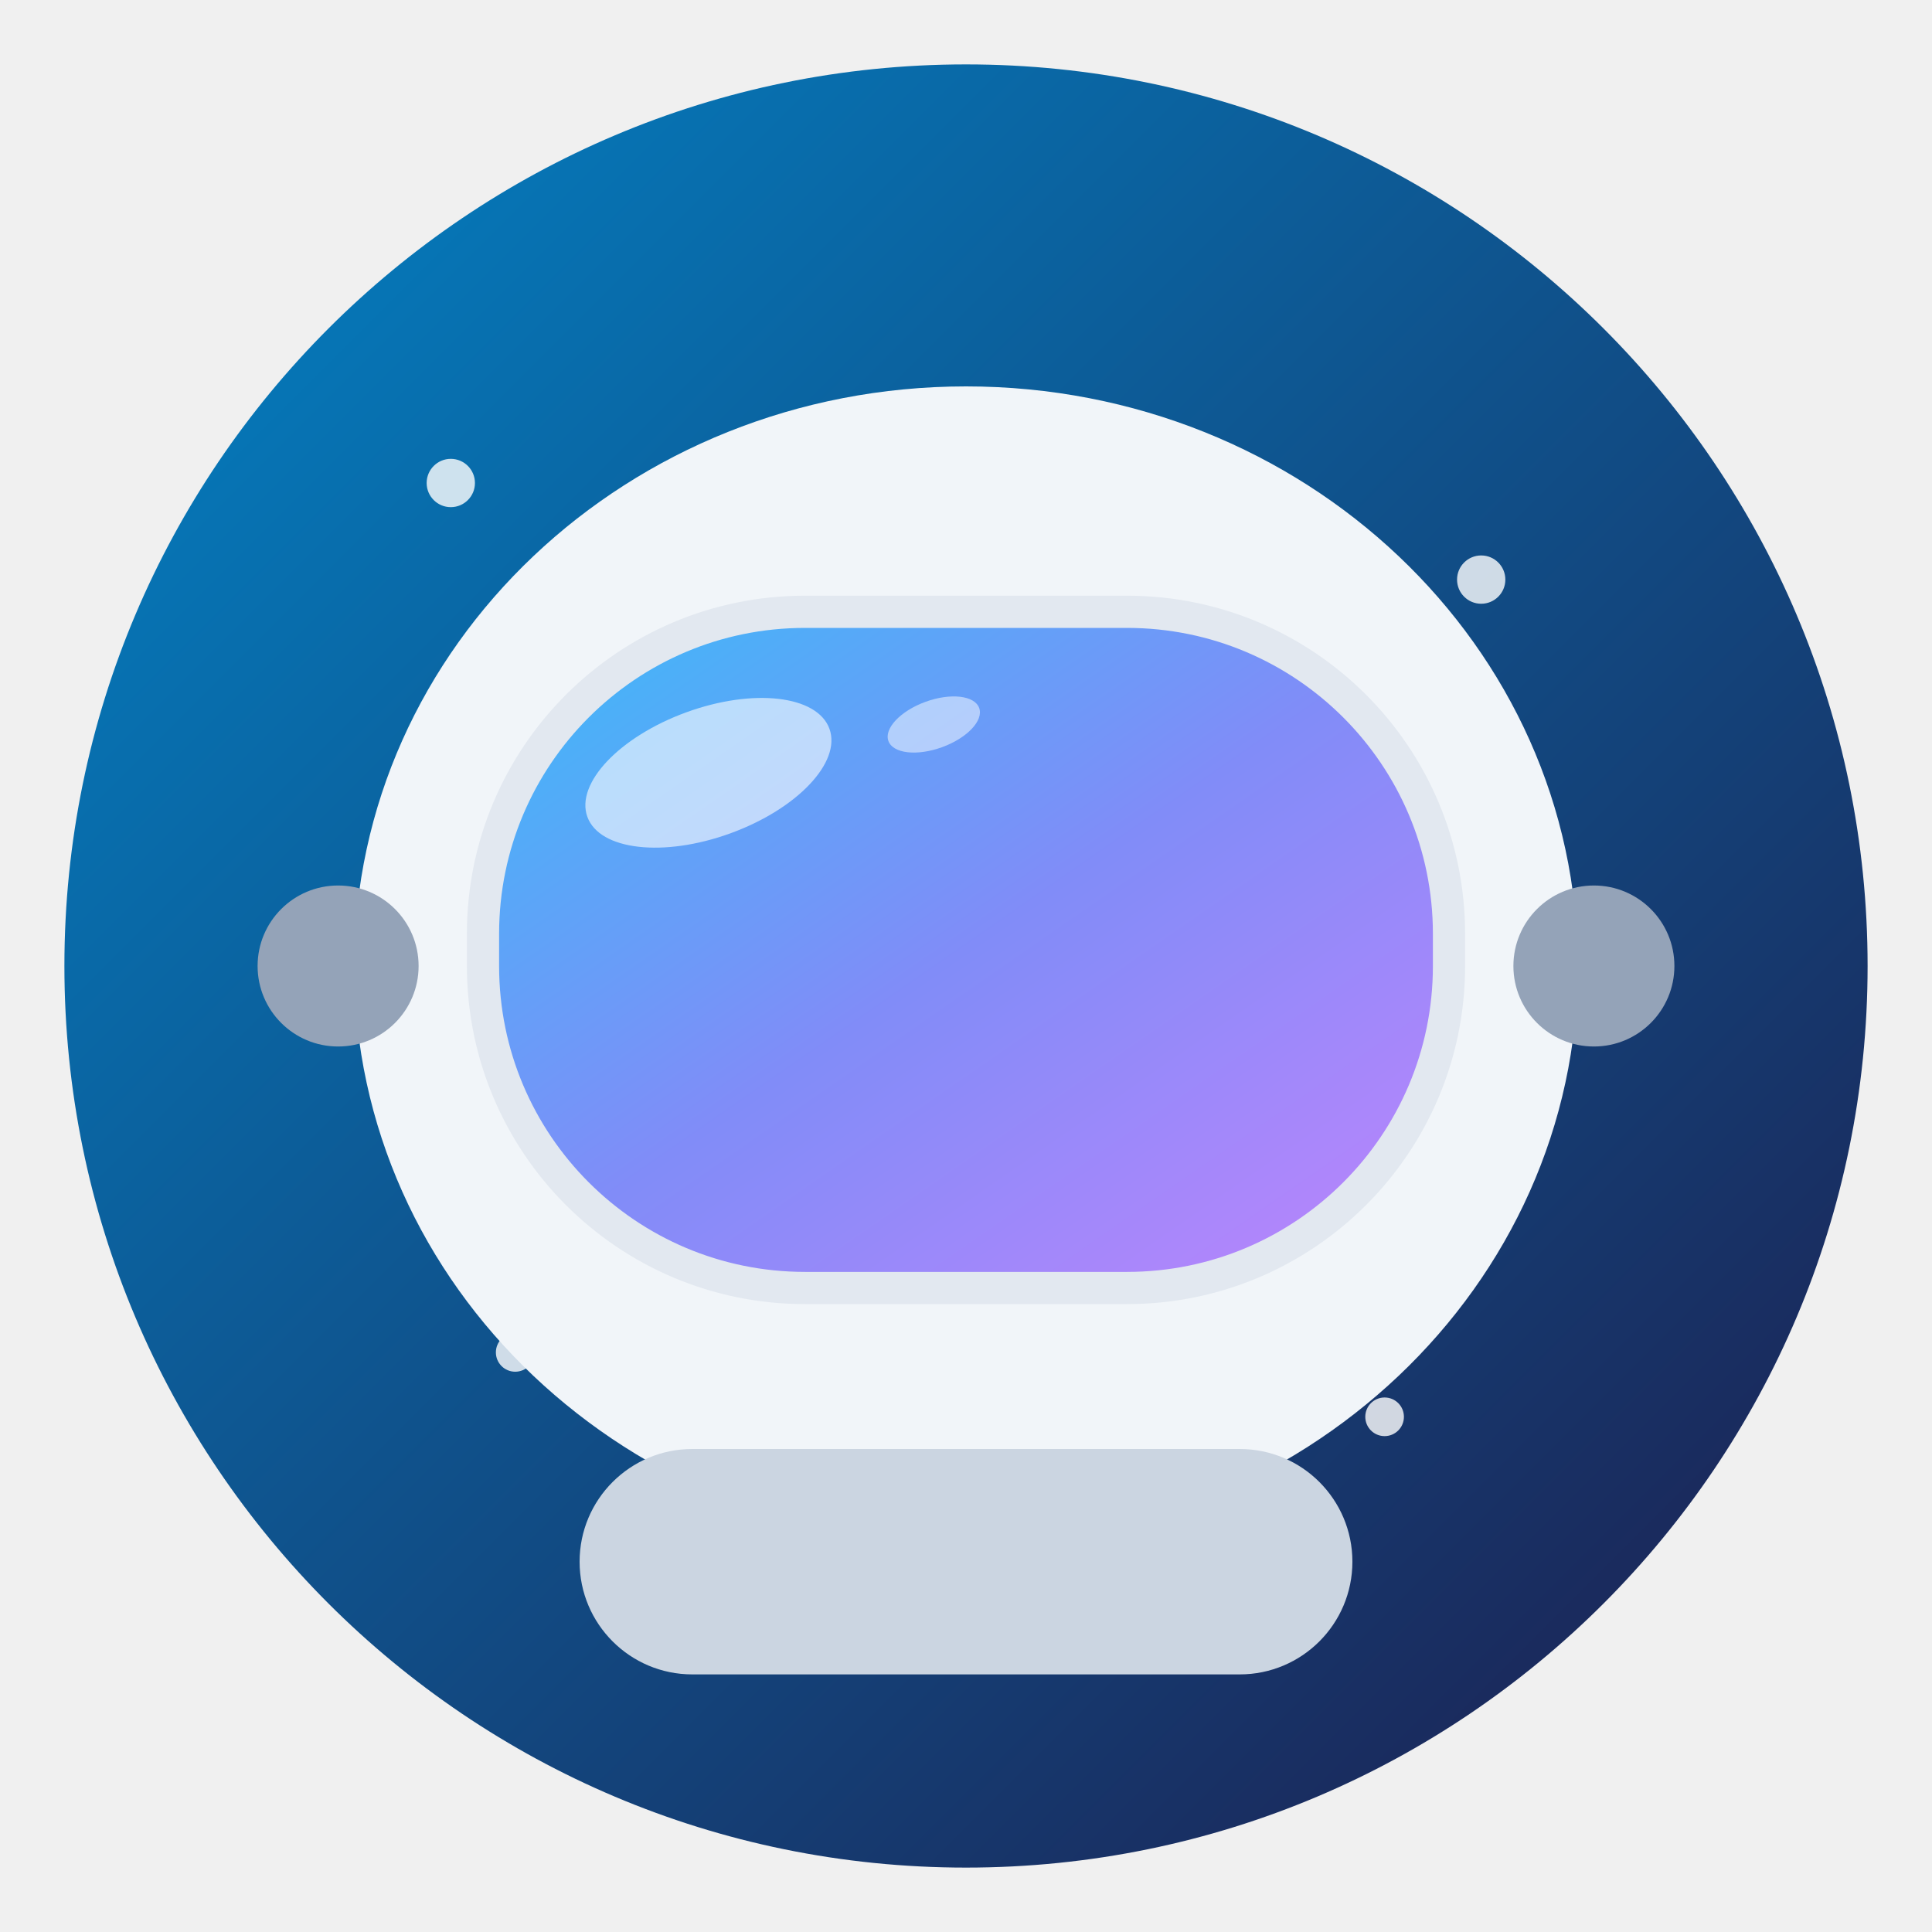
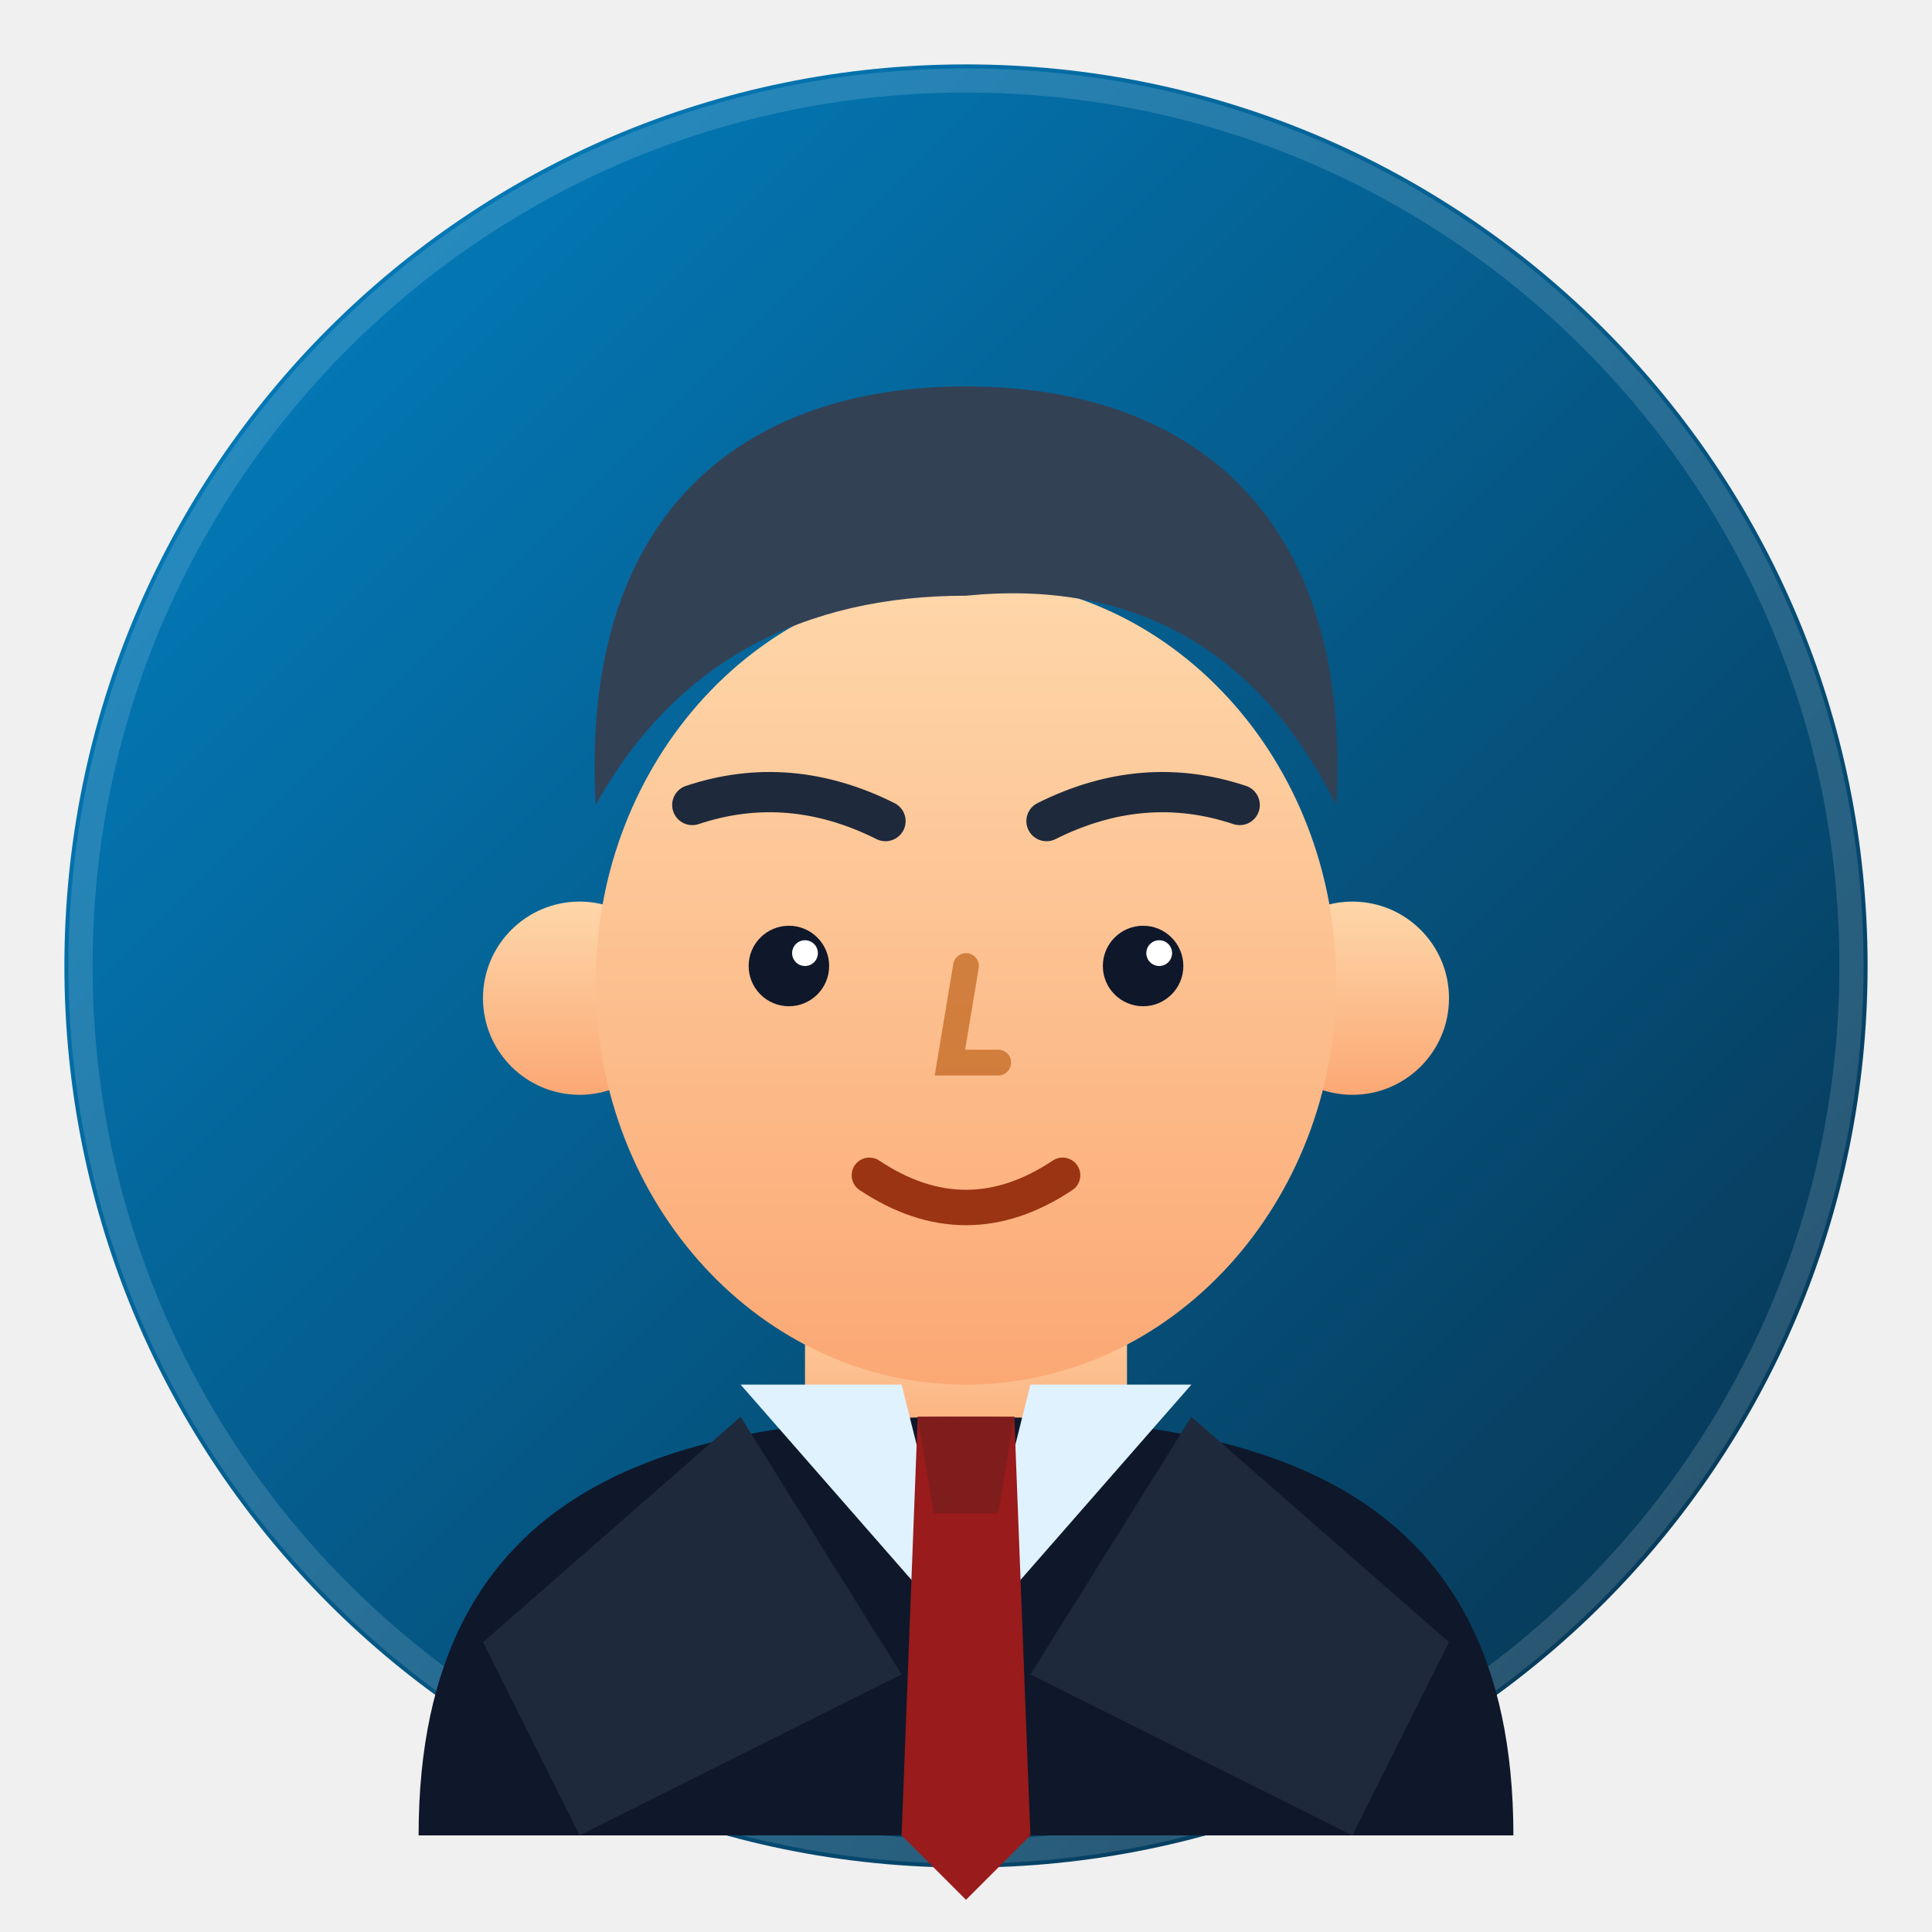
<svg xmlns="http://www.w3.org/2000/svg" viewBox="0 0 120 120" width="120" height="120">
  <defs>
-     <linearGradient id="bg5" x1="0%" y1="0%" x2="100%" y2="100%">
+     <linearGradient id="fbg5" x1="0%" y1="0%" x2="100%" y2="100%">
      <stop offset="0%" stop-color="#0284c7" />
-       <stop offset="100%" stop-color="#1e1b4b" />
+       <stop offset="100%" stop-color="#082f49" />
    </linearGradient>
-     <linearGradient id="visor" x1="0%" y1="0%" x2="100%" y2="100%">
-       <stop offset="0%" stop-color="#38bdf8" />
-       <stop offset="50%" stop-color="#818cf8" />
-       <stop offset="100%" stop-color="#c084fc" />
+     <linearGradient id="fskin5" x1="0%" y1="0%" x2="0%" y2="100%">
+       <stop offset="0%" stop-color="#fed7aa" />
+       <stop offset="100%" stop-color="#fba874" />
    </linearGradient>
  </defs>
-   <circle cx="60" cy="60" r="56" fill="url(#bg5)" />
-   <circle cx="28" cy="30" r="1.5" fill="#ffffff" opacity="0.8" />
-   <circle cx="92" cy="36" r="1.5" fill="#ffffff" opacity="0.8" />
-   <circle cx="86" cy="88" r="1.2" fill="#ffffff" opacity="0.8" />
-   <circle cx="32" cy="84" r="1.2" fill="#ffffff" opacity="0.8" />
-   <ellipse cx="60" cy="60" rx="38" ry="36" fill="#f1f5f9" />
-   <rect x="36" y="90" width="48" height="14" rx="7" fill="#cbd5e1" />
-   <rect x="30" y="38" width="60" height="42" rx="20" fill="url(#visor)" stroke="#e2e8f0" stroke-width="2" />
-   <ellipse cx="44" cy="48" rx="8" ry="4" fill="#ffffff" opacity="0.6" transform="rotate(-20 44 48)" />
-   <ellipse cx="58" cy="45" rx="3" ry="1.5" fill="#ffffff" opacity="0.5" transform="rotate(-20 58 45)" />
-   <circle cx="21" cy="60" r="5" fill="#94a3b8" />
-   <circle cx="99" cy="60" r="5" fill="#94a3b8" />
+   <circle cx="60" cy="60" r="56" fill="url(#fbg5)" />
+   <circle cx="60" cy="60" r="55" fill="none" stroke="rgba(255,255,255,0.14)" stroke-width="1.5" />
+   <path d="M 50,78 L 70,78 L 70,92 L 50,92 Z" fill="url(#fskin5)" />
+   <path d="M 26,114 C 26,92 42,88 60,88 C 78,88 94,92 94,114 Z" fill="#0f172a" />
+   <polygon points="60,102 46,86 56,86" fill="#e0f2fe" />
+   <polygon points="60,102 74,86 64,86" fill="#e0f2fe" />
+   <polygon points="57,88 63,88 64,114 60,118 56,114" fill="#991b1b" />
+   <polygon points="57,88 63,88 62,94 58,94" fill="#7f1d1d" />
+   <polygon points="46,88 56,104 36,114 30,102" fill="#1e293b" />
+   <polygon points="74,88 64,104 84,114 90,102" fill="#1e293b" />
+   <circle cx="36" cy="62" r="6" fill="url(#fskin5)" />
+   <circle cx="84" cy="62" r="6" fill="url(#fskin5)" />
+   <ellipse cx="60" cy="61" rx="23" ry="25" fill="url(#fskin5)" />
+   <path d="M 37,50 C 36,32 46,24 60,24 C 74,24 84,32 83,50 C 78,40 70,36 60,37 C 50,37 42,41 37,50 Z" fill="#334155" />
+   <path d="M 43,50 Q 49,48 55,51" fill="none" stroke="#1e293b" stroke-width="2.5" stroke-linecap="round" />
+   <path d="M 65,51 Q 71,48 77,50" fill="none" stroke="#1e293b" stroke-width="2.5" stroke-linecap="round" />
+   <circle cx="49" cy="60" r="2.5" fill="#0f172a" />
+   <circle cx="50" cy="59.2" r="0.8" fill="#ffffff" />
+   <circle cx="71" cy="60" r="2.5" fill="#0f172a" />
+   <circle cx="72" cy="59.2" r="0.8" fill="#ffffff" />
+   <path d="M 60,60 L 59,66 L 62,66" fill="none" stroke="#b45309" stroke-width="1.6" stroke-linecap="round" opacity="0.6" />
+   <path d="M 54,73 Q 60,77 66,73" fill="none" stroke="#9a3412" stroke-width="2.2" stroke-linecap="round" />
</svg>
